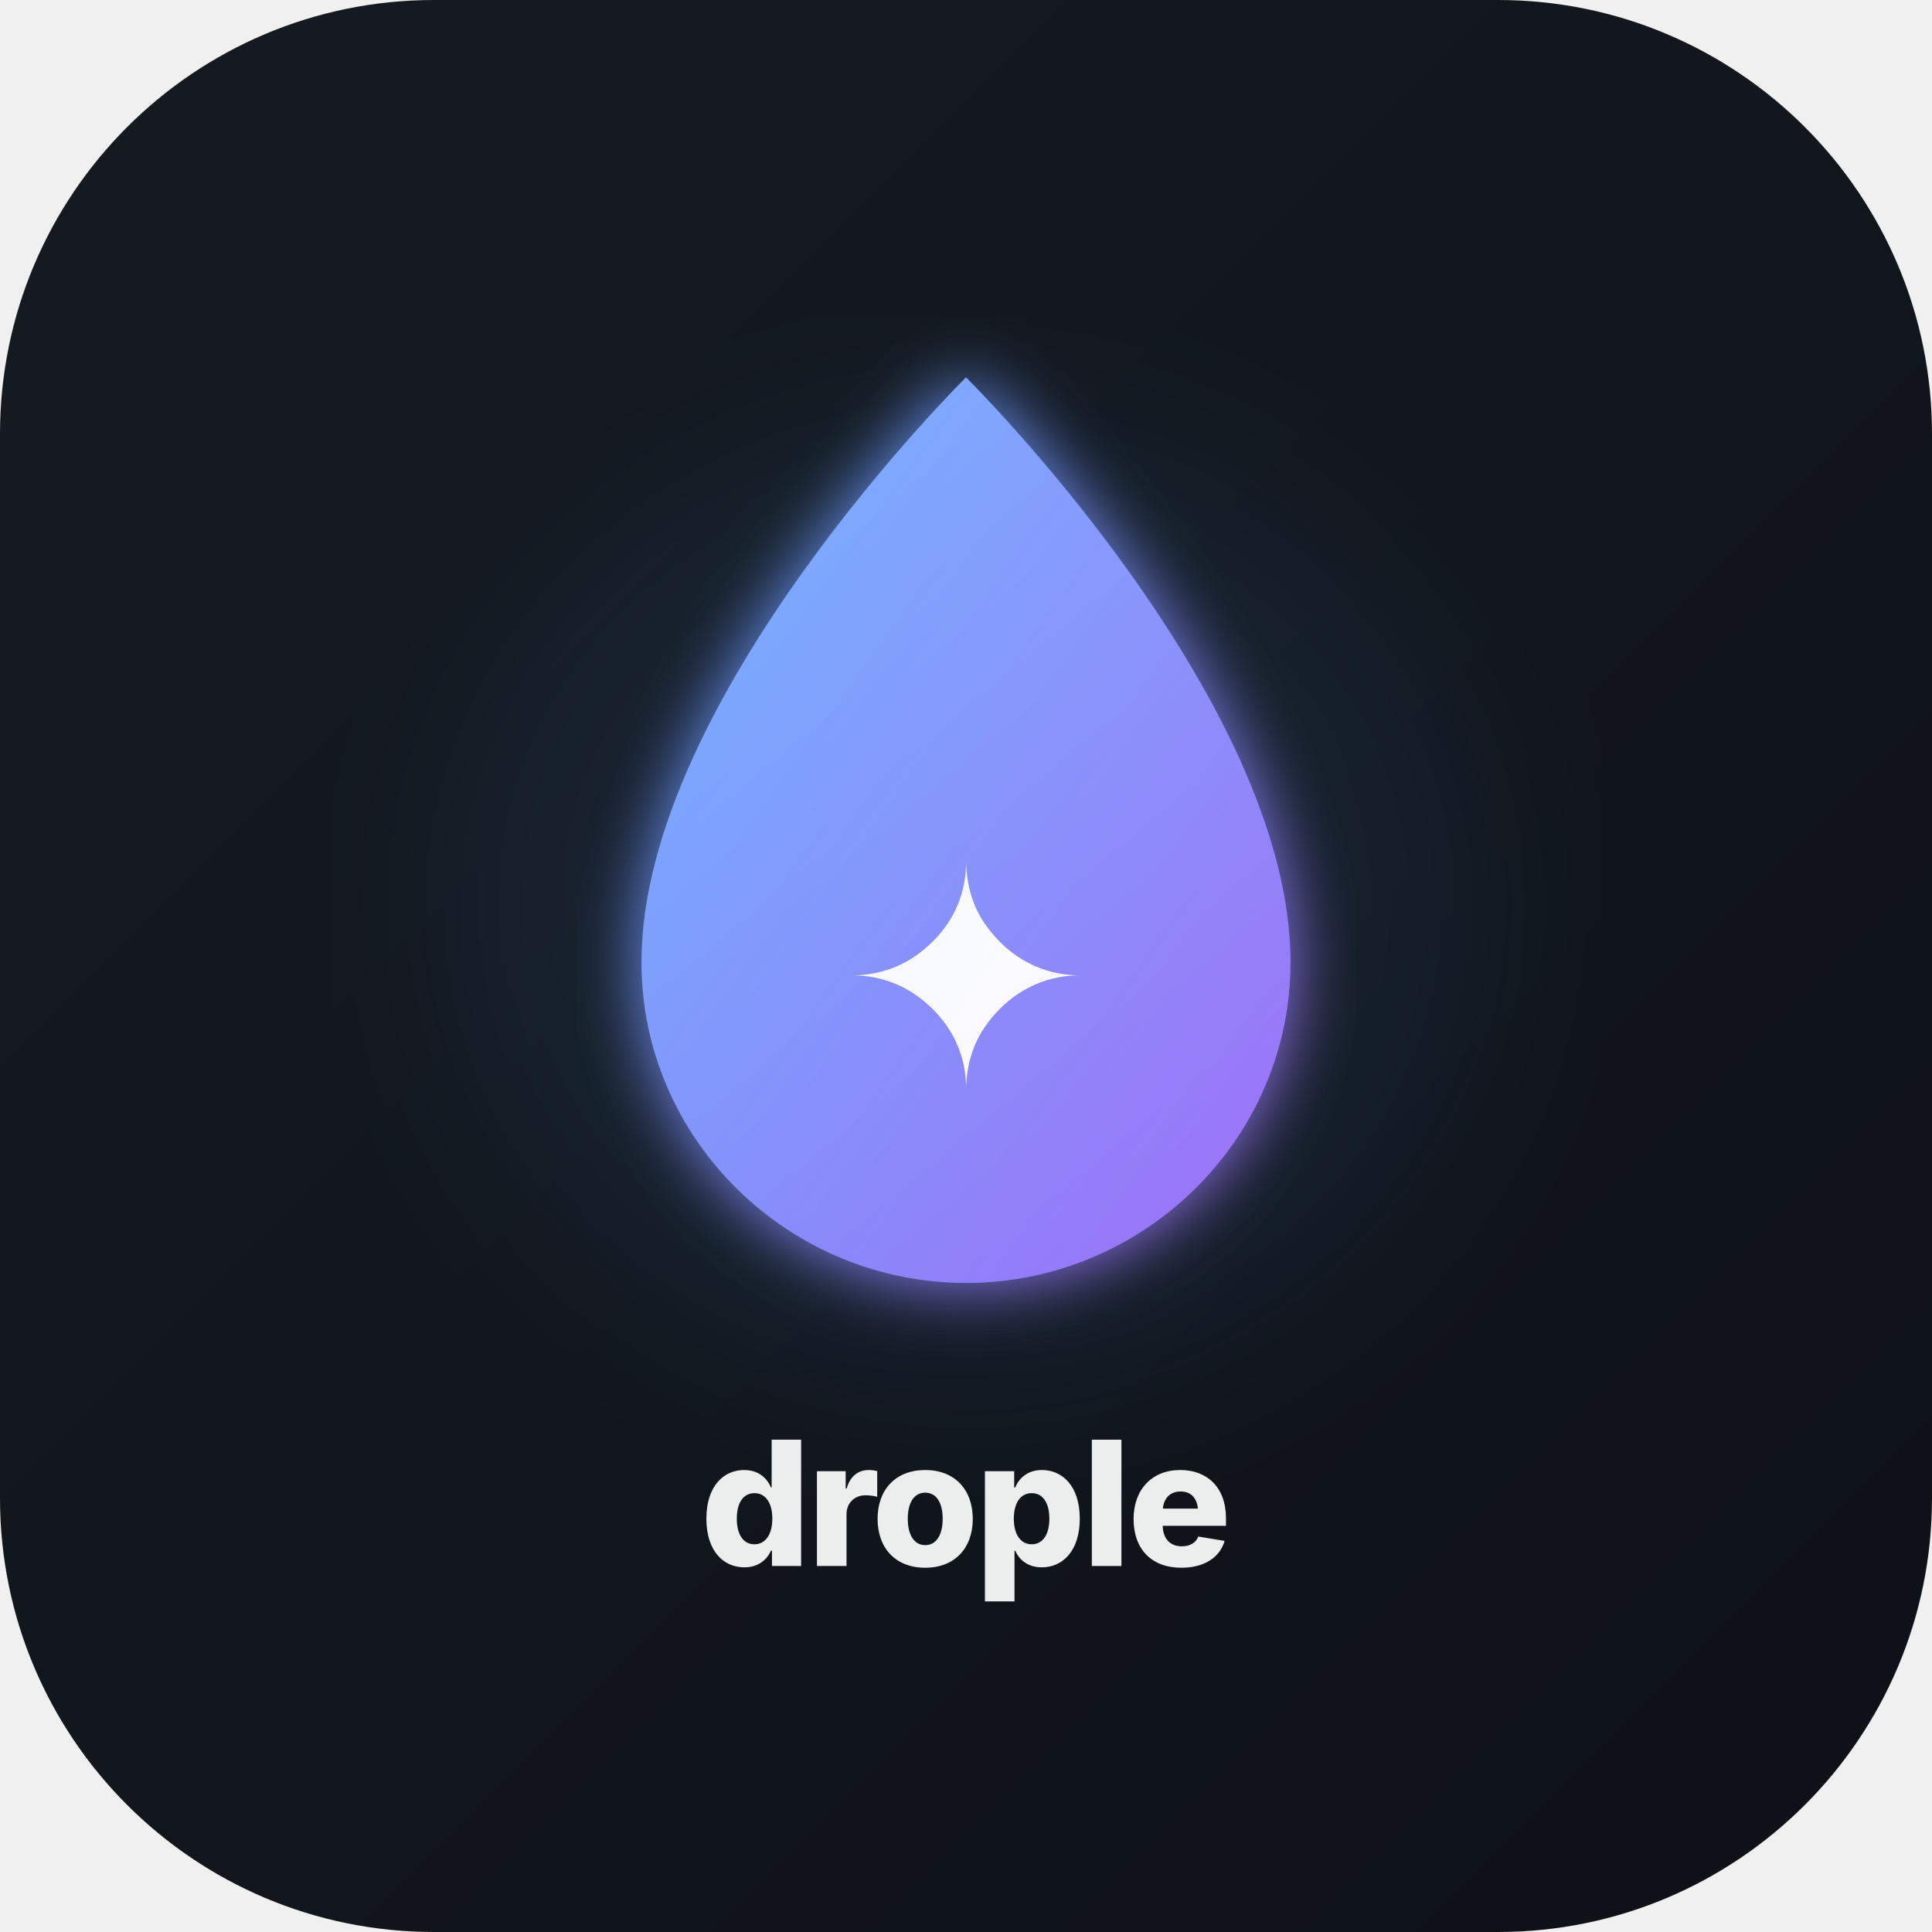
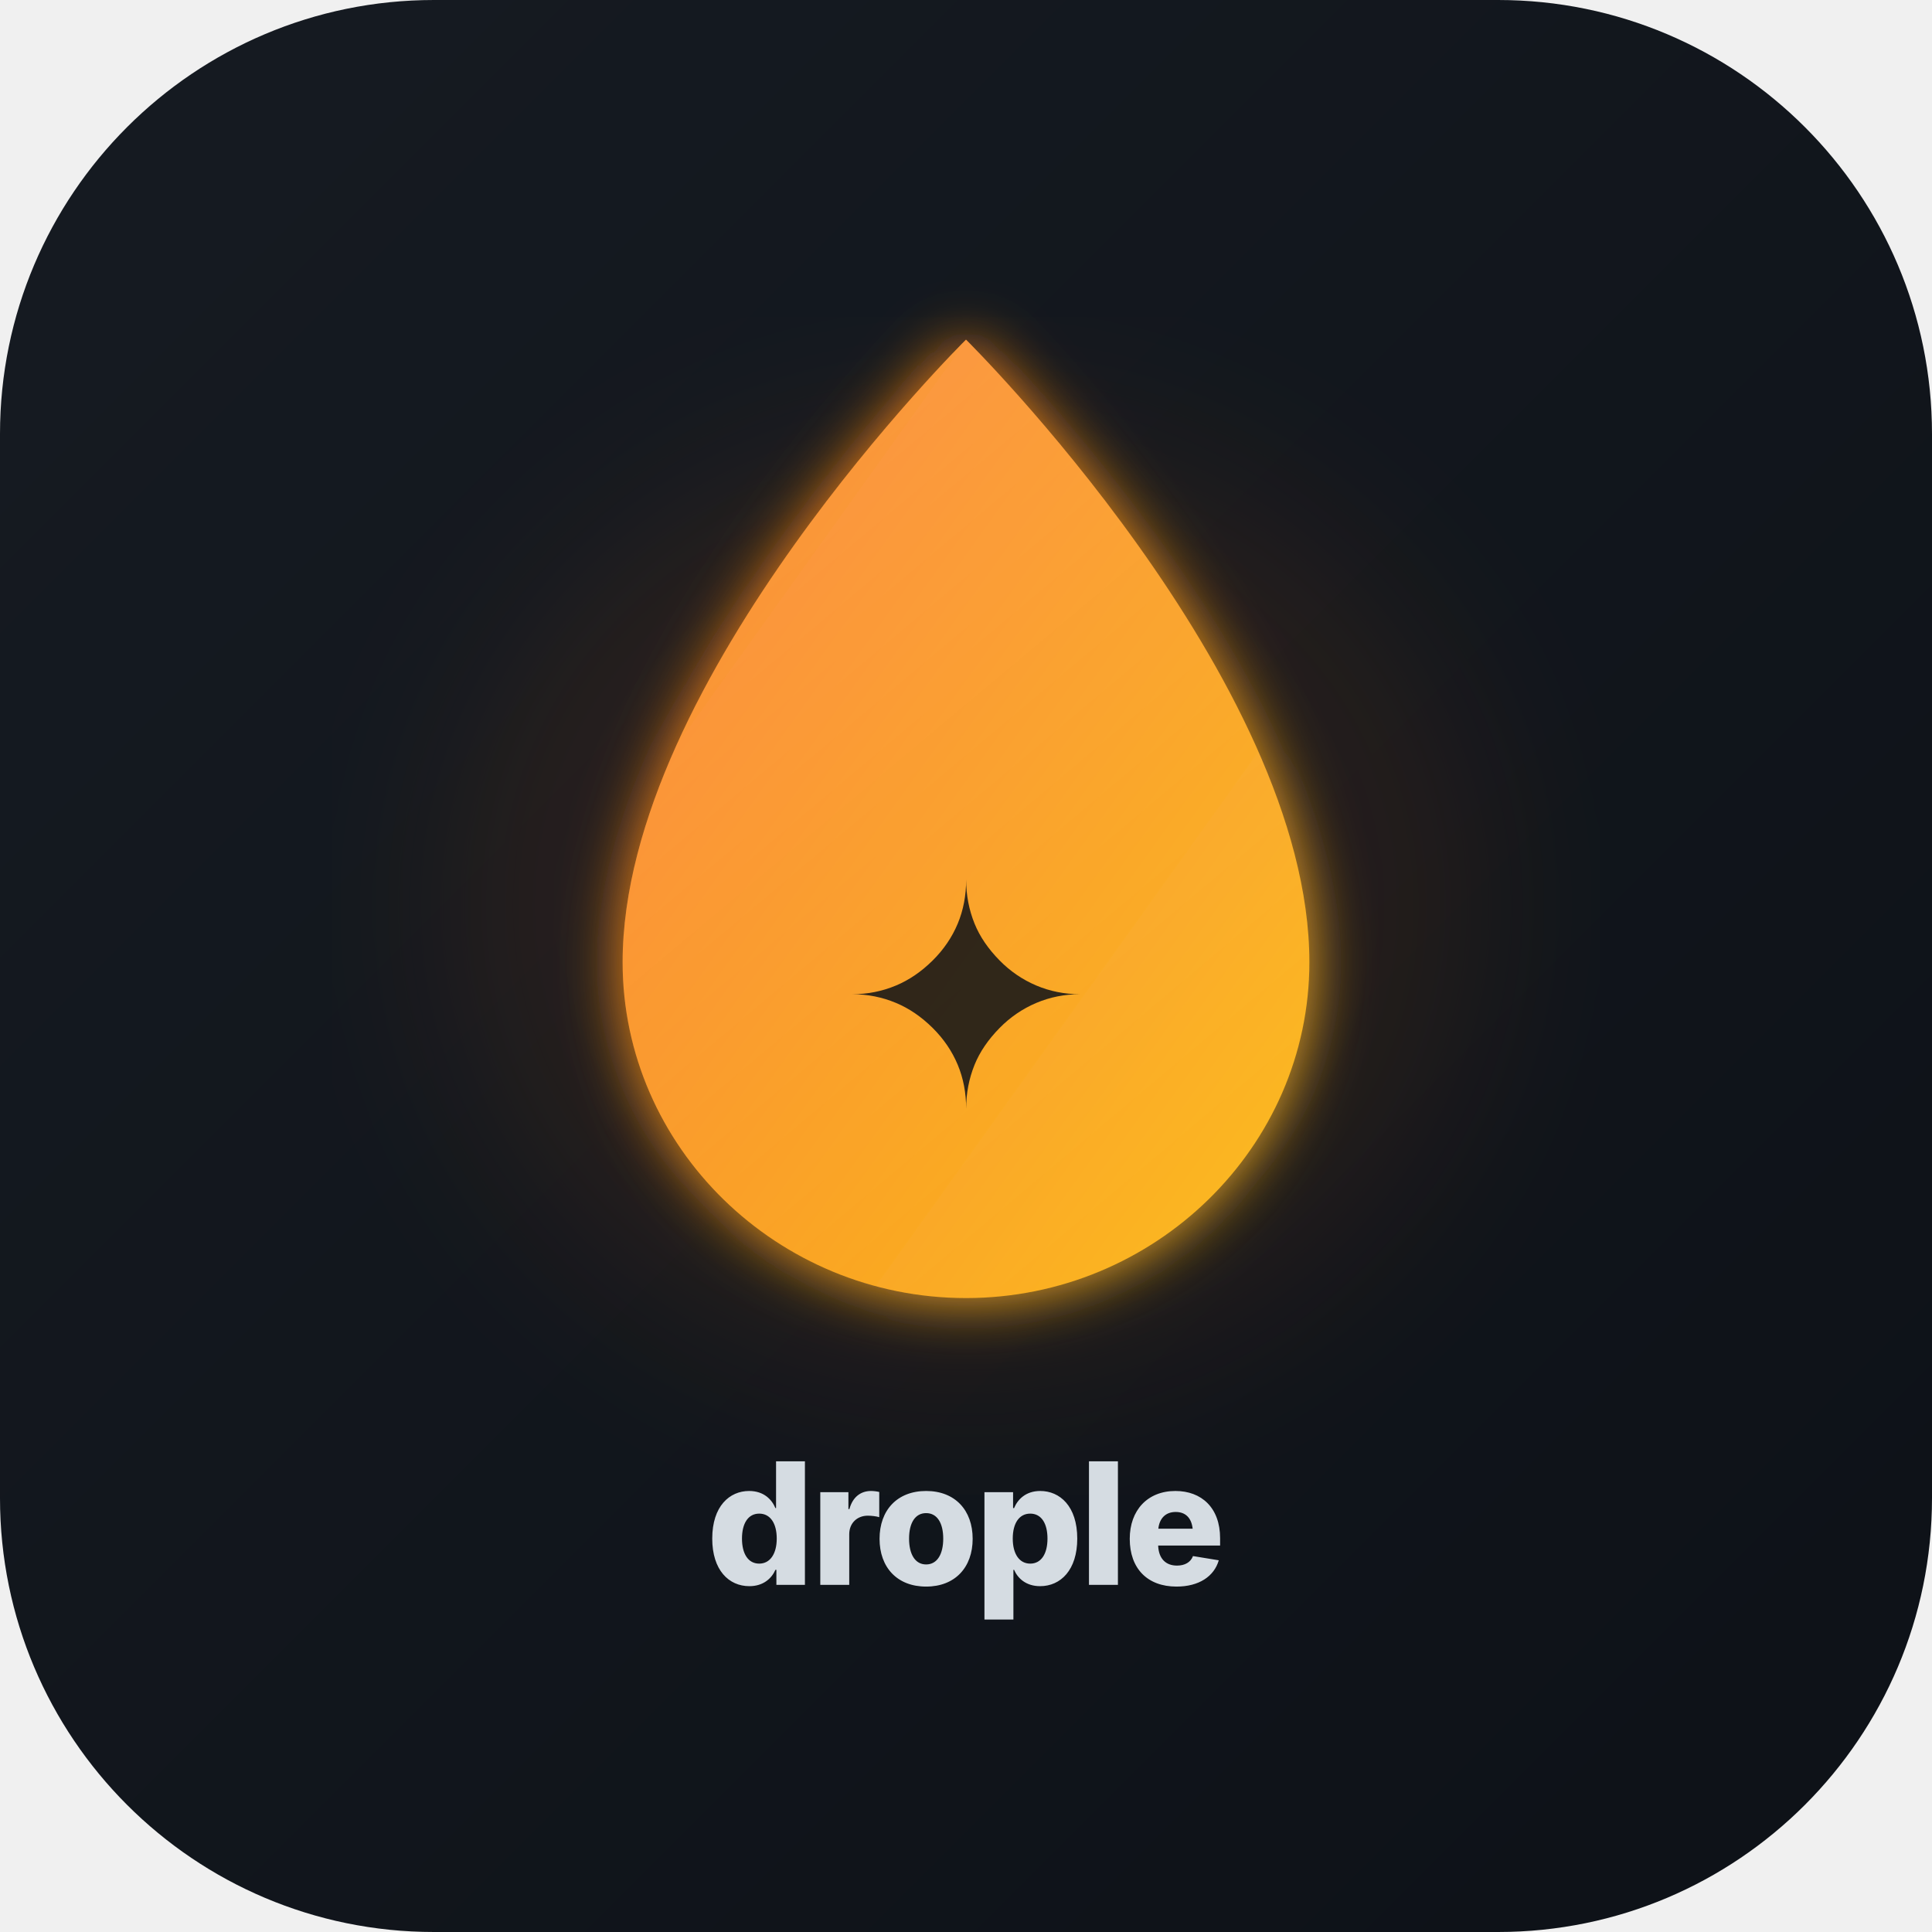
<svg xmlns="http://www.w3.org/2000/svg" width="1024" height="1024" viewBox="0 0 1024 1024">
  <defs>
    <linearGradient id="bg" x1="0%" y1="0%" x2="100%" y2="100%">
      <stop offset="0%" style="stop-color:#161b22" />
      <stop offset="100%" style="stop-color:#0d1117" />
    </linearGradient>
    <linearGradient id="drop" x1="0%" y1="0%" x2="100%" y2="100%">
-       <stop offset="0%" style="stop-color:#58a6ff" />
-       <stop offset="100%" style="stop-color:#a371f7" />
+       <stop offset="0%" style="stop-color:#f97316" />
+       <stop offset="100%" style="stop-color:#fbbf24" />
    </linearGradient>
    <linearGradient id="shine" x1="0%" y1="0%" x2="60%" y2="100%">
-       <stop offset="0%" style="stop-color:#ffffff;stop-opacity:0.18" />
+       <stop offset="0%" style="stop-color:#ffffff;stop-opacity:0.2" />
      <stop offset="100%" style="stop-color:#ffffff;stop-opacity:0" />
    </linearGradient>
    <filter id="glow">
-       <feGaussianBlur stdDeviation="18" result="blur" />
+       <feGaussianBlur stdDeviation="16" result="blur" />
      <feMerge>
        <feMergeNode in="blur" />
        <feMergeNode in="SourceGraphic" />
      </feMerge>
    </filter>
    <filter id="softglow">
      <feGaussianBlur stdDeviation="40" />
    </filter>
  </defs>
  <rect width="1024" height="1024" rx="230" fill="url(#bg)" />
-   <ellipse cx="512" cy="480" rx="280" ry="260" fill="#58a6ff" opacity="0.07" filter="url(#softglow)" />
-   <path d="M512 200     C512 200, 340 370, 340 510     C340 604 418 680 512 680     C606 680 684 604 684 510     C684 370 512 200 512 200 Z" fill="url(#drop)" filter="url(#glow)" />
-   <path d="M512 200     C512 200, 340 370, 340 510     C340 604 418 680 512 680     C606 680 684 604 684 510     C684 370 512 200 512 200 Z" fill="url(#shine)" />
-   <text x="512" y="530" font-family="SF Pro Display, -apple-system, sans-serif" font-size="160" font-weight="900" fill="#ffffff" fill-opacity="0.95" text-anchor="middle" dominant-baseline="middle">✦</text>
-   <text x="512" y="830" font-family="SF Pro Display, -apple-system, Helvetica Neue, sans-serif" font-size="92" font-weight="800" fill="#ffffff" fill-opacity="0.92" text-anchor="middle" letter-spacing="-2">drople</text>
+   <ellipse cx="512" cy="480" rx="280" ry="260" fill="#f97316" opacity="0.08" filter="url(#softglow)" />
+   <path d="M512 180     C512 180, 330 360, 330 510     C330 608 412 688 512 688     C612 688 694 608 694 510     C694 360 512 180 512 180 Z" fill="url(#drop)" filter="url(#glow)" />
+   <path d="M512 180     C512 180, 330 360, 330 510     C330 608 412 688 512 688     C612 688 694 608 694 510     C694 360 512 180 512 180 Z" fill="url(#shine)" />
+   <text x="512" y="540" font-family="SF Pro Display, -apple-system, sans-serif" font-size="160" font-weight="900" fill="#0d1117" fill-opacity="0.85" text-anchor="middle" dominant-baseline="middle">✦</text>
+   <text x="512" y="840" font-family="SF Pro Display, -apple-system, Helvetica Neue, sans-serif" font-size="90" font-weight="800" fill="#e6edf3" fill-opacity="0.92" text-anchor="middle" letter-spacing="-2">drople</text>
</svg>
